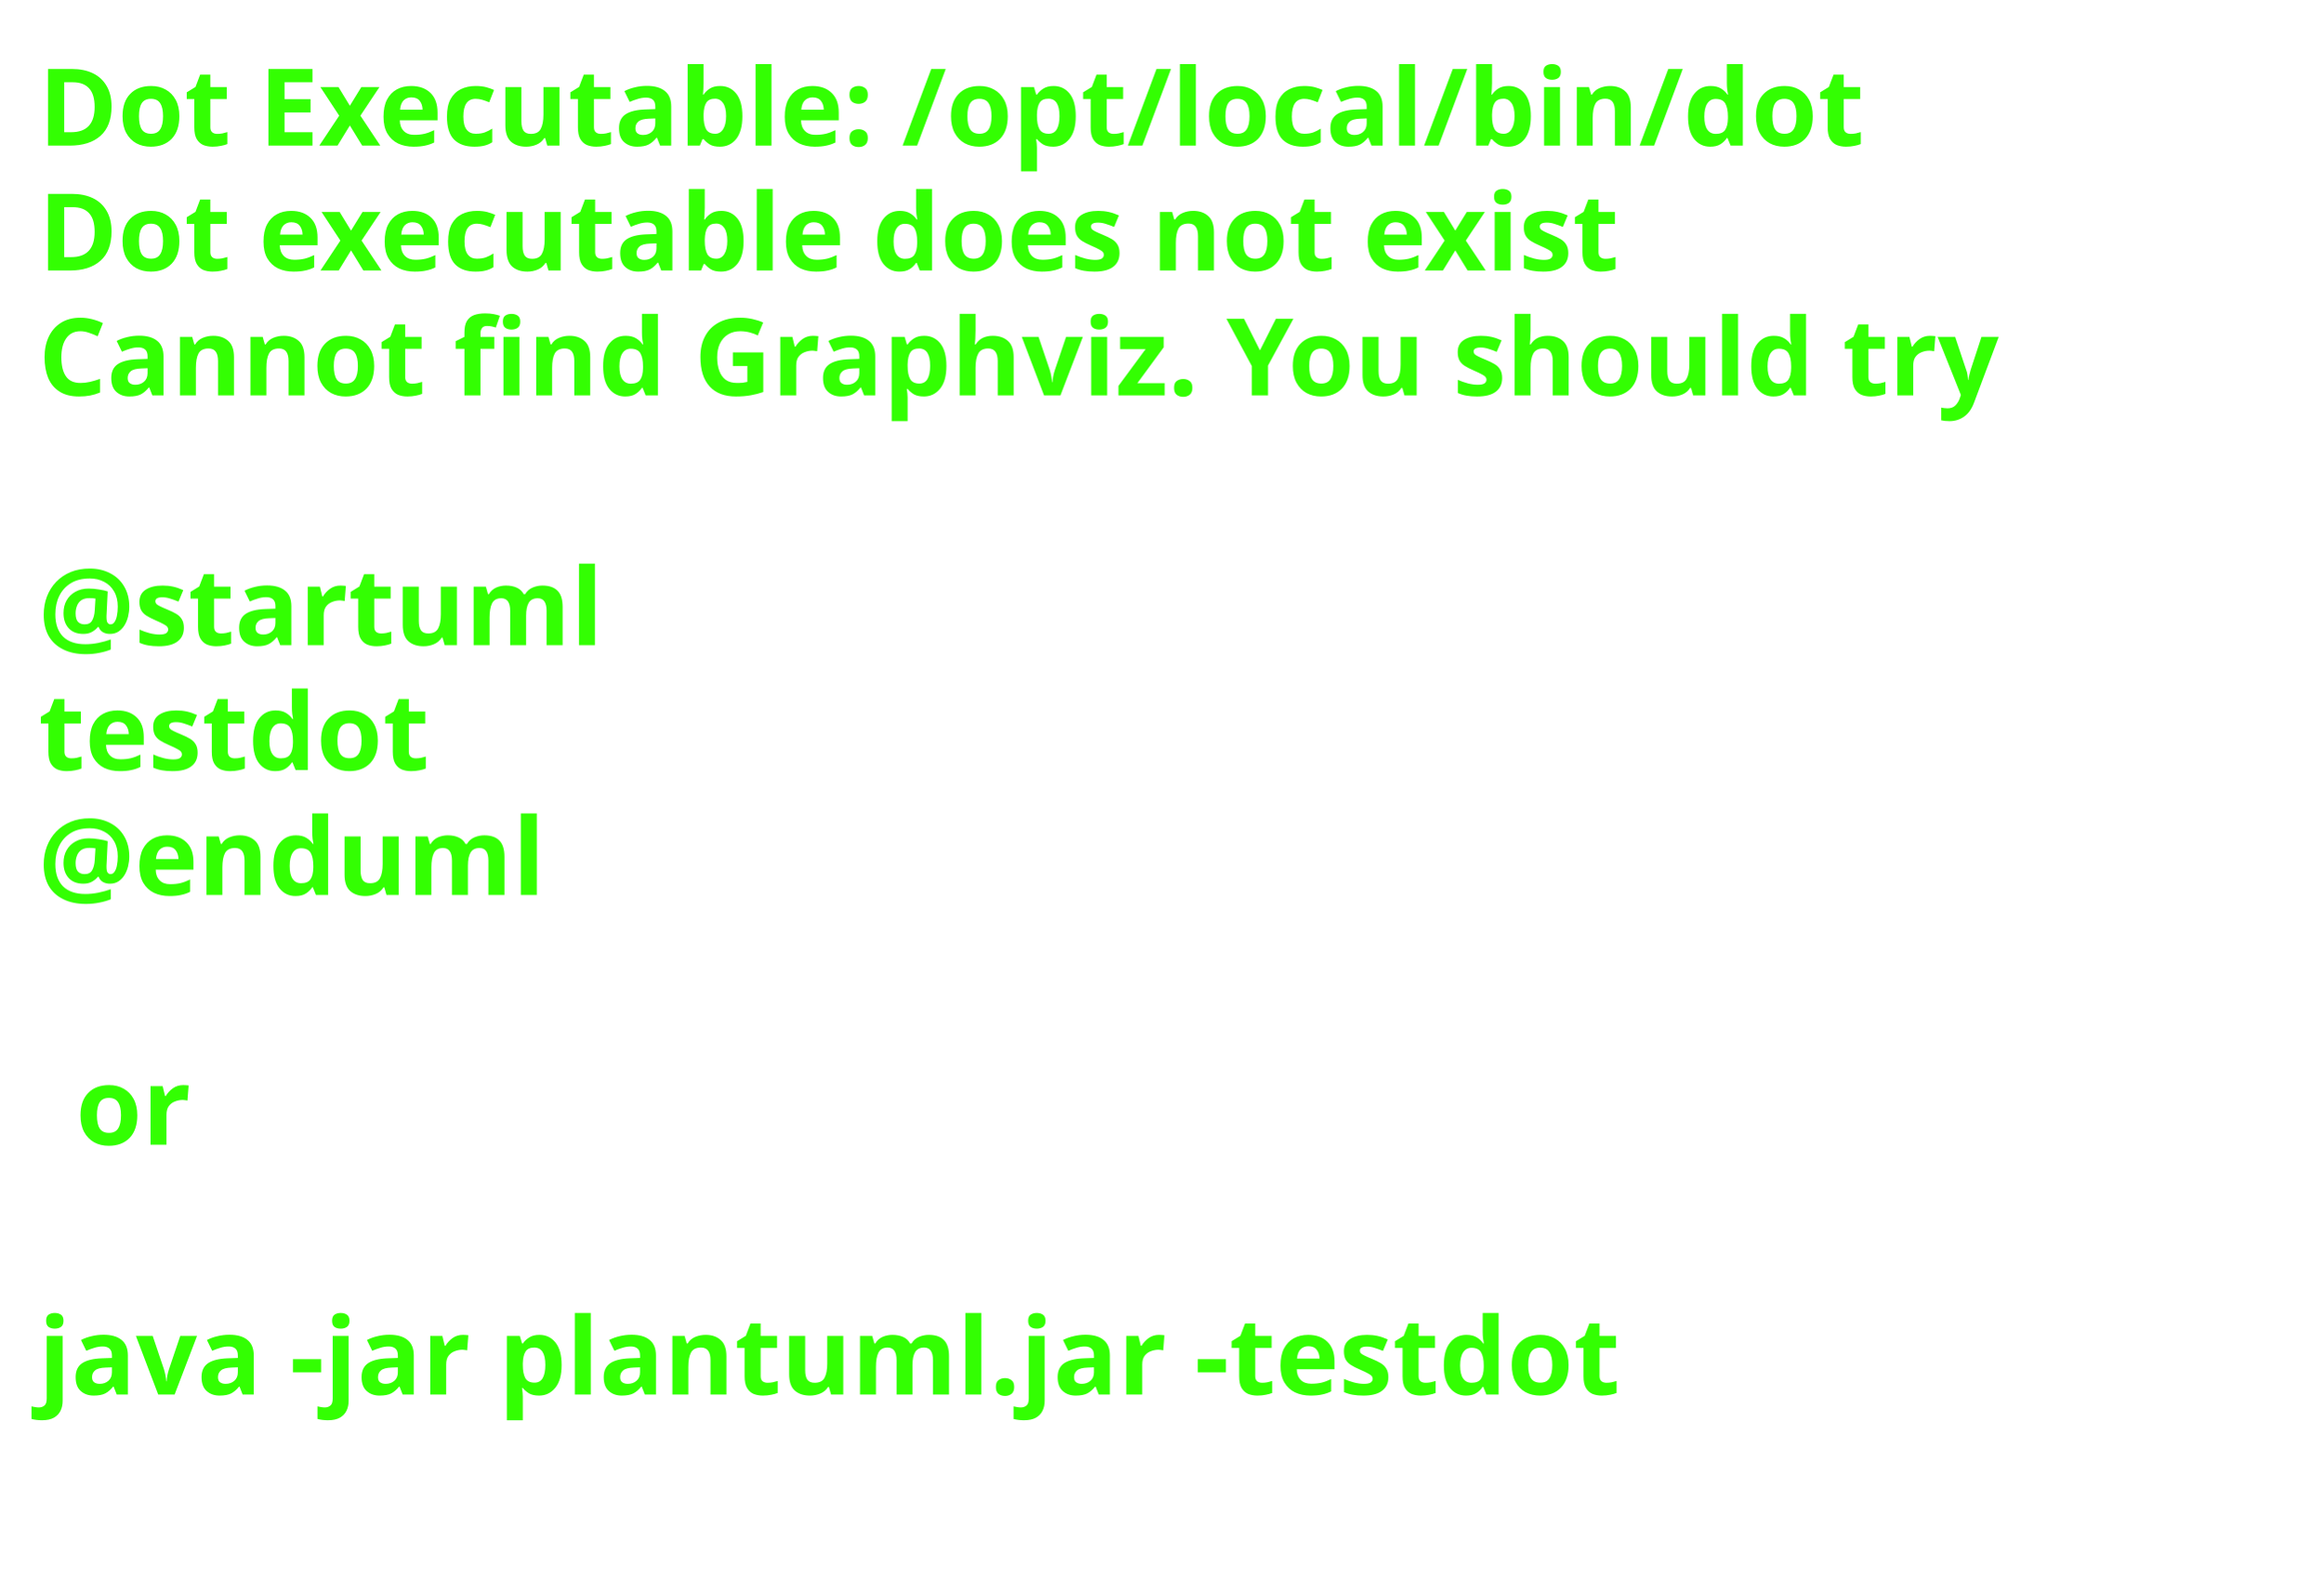
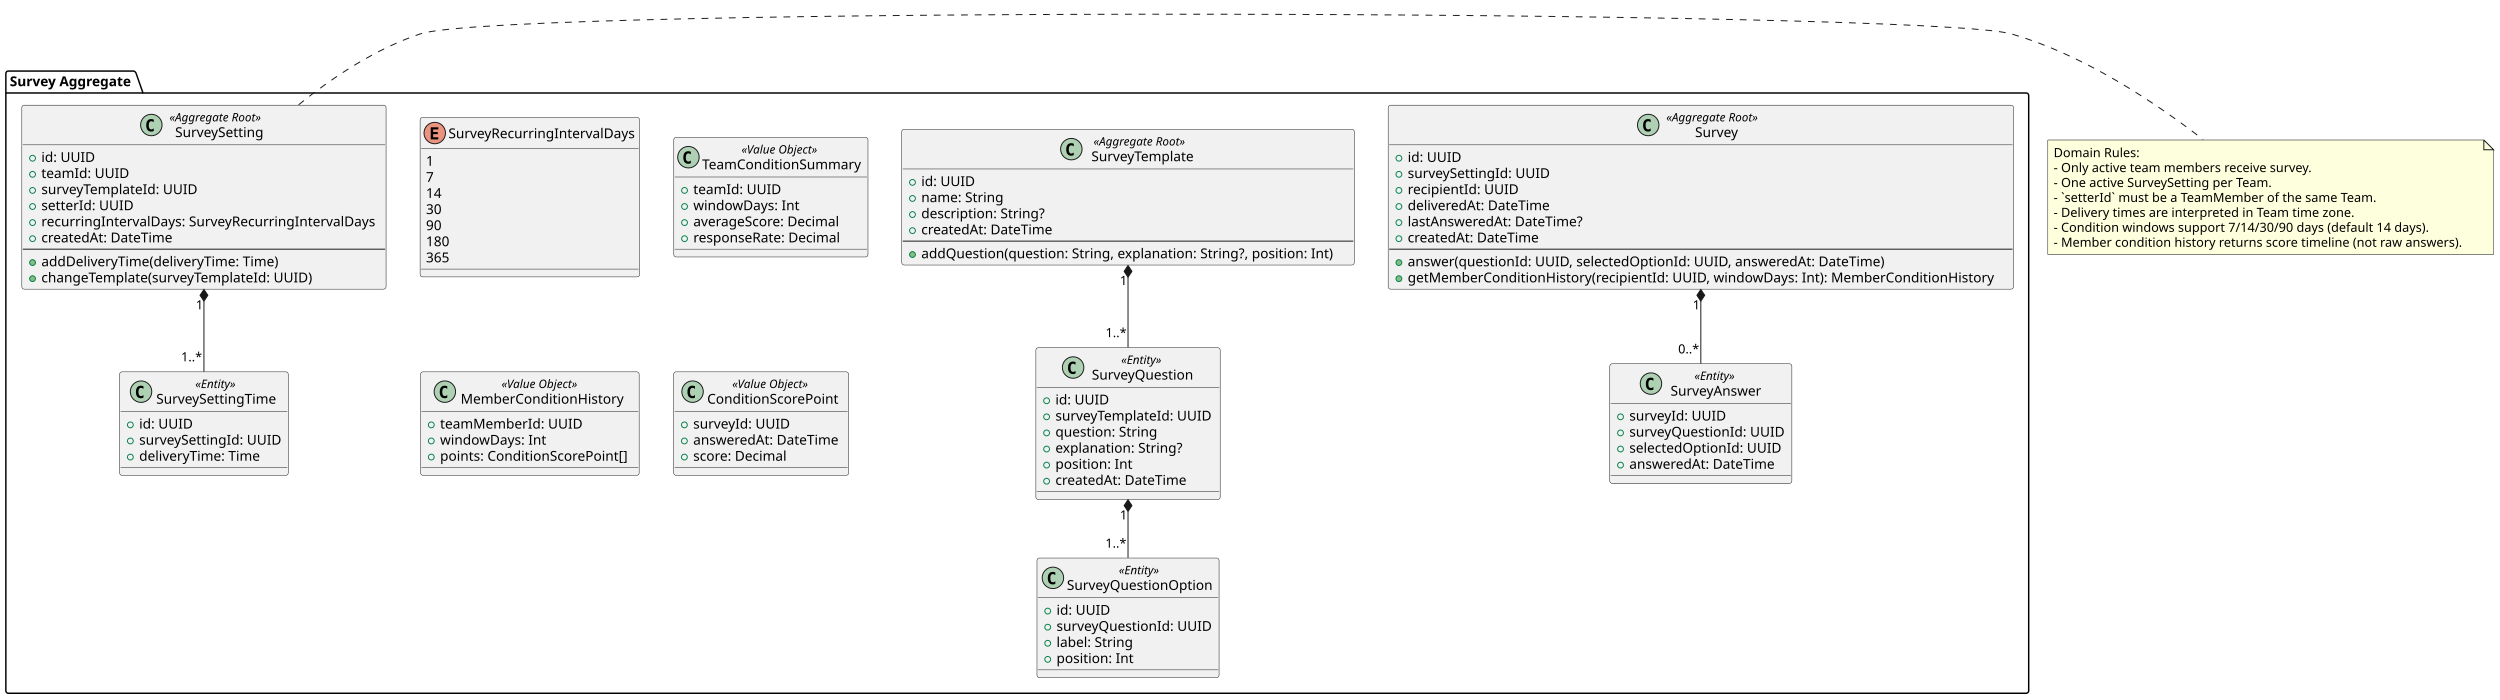
- <svg xmlns="http://www.w3.org/2000/svg" contentStyleType="text/css" data-diagram-type="CLASS" height="206px" preserveAspectRatio="none" style="width:303px;height:206px;background:#FFFFFF;" version="1.1" viewBox="0 0 303 206" width="303px" zoomAndPan="magnify">
+ <svg xmlns="http://www.w3.org/2000/svg" contentStyleType="text/css" data-diagram-type="CLASS" height="717px" preserveAspectRatio="none" style="width:2562px;height:717px;background:#FFFFFF;" version="1.1" viewBox="0 0 2562 717" width="2562px" zoomAndPan="magnify">
  <defs />
  <g>
-     <text fill="#33FF02" font-family="sans-serif" font-size="14" font-weight="bold" lengthAdjust="spacing" textLength="264.954" x="5" y="19">Dot Executable: /opt/local/bin/dot</text>
-     <text fill="#33FF02" font-family="sans-serif" font-size="14" font-weight="bold" lengthAdjust="spacing" textLength="236.264" x="5" y="35.297">Dot executable does not exist</text>
-     <text fill="#33FF02" font-family="sans-serif" font-size="14" font-weight="bold" lengthAdjust="spacing" textLength="291.587" x="5" y="51.594">Cannot find Graphviz. You should try</text>
-     <text fill="#33FF02" font-family="sans-serif" font-size="14" font-weight="bold" lengthAdjust="spacing" textLength="4.874" x="5" y="67.891"> </text>
-     <text fill="#33FF02" font-family="sans-serif" font-size="14" font-weight="bold" lengthAdjust="spacing" textLength="81.423" x="5" y="84.188">@startuml</text>
-     <text fill="#33FF02" font-family="sans-serif" font-size="14" font-weight="bold" lengthAdjust="spacing" textLength="57.545" x="5" y="100.484">testdot</text>
-     <text fill="#33FF02" font-family="sans-serif" font-size="14" font-weight="bold" lengthAdjust="spacing" textLength="72.837" x="5" y="116.781">@enduml</text>
-     <text fill="#33FF02" font-family="sans-serif" font-size="14" font-weight="bold" lengthAdjust="spacing" textLength="4.874" x="5" y="133.078"> </text>
-     <text fill="#33FF02" font-family="sans-serif" font-size="14" font-weight="bold" lengthAdjust="spacing" textLength="16.523" x="9.874" y="149.375">or</text>
-     <text fill="#33FF02" font-family="sans-serif" font-size="14" font-weight="bold" lengthAdjust="spacing" textLength="4.874" x="5" y="165.672"> </text>
-     <text fill="#33FF02" font-family="sans-serif" font-size="14" font-weight="bold" lengthAdjust="spacing" textLength="234.507" x="5" y="181.969">java -jar plantuml.jar -testdot</text>
-     <text fill="#33FF02" font-family="sans-serif" font-size="14" font-weight="bold" lengthAdjust="spacing" textLength="4.874" x="5" y="198.266"> </text>
+     <g class="cluster" data-qualified-name="Survey Aggregate" data-source-line="1" id="ent0002">
+       <path d="M8.5,72.8 L137.031,72.8 A3.75,3.75 0 0 1 139.531,75.3 L146.531,95.288 L2076.5,95.288 A2.5,2.5 0 0 1 2079,97.788 L2079,707.95 A2.5,2.5 0 0 1 2076.5,710.45 L8.5,710.45 A2.5,2.5 0 0 1 6,707.95 L6,75.3 A2.5,2.5 0 0 1 8.5,72.8" fill="none" style="stroke:#000000;stroke-width:1.5;" />
+       <line style="stroke:#000000;stroke-width:1.5;" x1="6" x2="146.531" y1="95.288" y2="95.288" />
+       <text fill="#000000" font-family="sans-serif" font-size="14" font-weight="bold" lengthAdjust="spacing" textLength="127.531" x="10" y="88.335">Survey Aggregate</text>
+     </g>
+     <g class="entity" data-qualified-name="Survey Aggregate.SurveyTemplate" data-source-line="3" id="ent0003">
+       <rect fill="#F1F1F1" height="139.062" rx="2.5" ry="2.5" style="stroke:#181818;stroke-width:0.5;" width="463.773" x="924.11" y="132.53" />
+       <ellipse cx="1097.914" cy="152.84" fill="#ADD1B2" rx="11" ry="11" style="stroke:#181818;stroke-width:1;" />
+       <path d="M1100.387,158.984 Q1099.806,159.282 1099.167,159.432 Q1098.527,159.581 1097.822,159.581 Q1095.315,159.581 1093.995,157.929 Q1092.675,156.278 1092.675,153.156 Q1092.675,150.027 1093.995,148.375 Q1095.315,146.723 1097.822,146.723 Q1098.527,146.723 1099.175,146.873 Q1099.822,147.022 1100.387,147.321 L1100.387,150.044 Q1099.756,149.463 1099.162,149.193 Q1098.569,148.923 1097.938,148.923 Q1096.593,148.923 1095.909,149.99 Q1095.224,151.056 1095.224,153.156 Q1095.224,155.248 1095.909,156.315 Q1096.593,157.382 1097.938,157.382 Q1098.569,157.382 1099.162,157.112 Q1099.756,156.842 1100.387,156.261 Z " fill="#000000" />
+       <text fill="#000000" font-family="sans-serif" font-size="12" font-style="italic" lengthAdjust="spacing" textLength="103.312" x="1120.591" y="149.132">«Aggregate Root»</text>
+       <text fill="#000000" font-family="sans-serif" font-size="14" lengthAdjust="spacing" textLength="107.666" x="1118.414" y="165.198">SurveyTemplate</text>
+       <line style="stroke:#181818;stroke-width:0.5;" x1="925.11" x2="1386.883" y1="173.151" y2="173.151" />
+       <g data-visibility-modifier="PUBLIC_FIELD">
+         <ellipse cx="935.11" cy="186.895" fill="none" rx="3" ry="3" style="stroke:#038048;stroke-width:1;" />
+       </g>
+       <text fill="#000000" font-family="sans-serif" font-size="14" lengthAdjust="spacing" textLength="55.638" x="944.11" y="190.686">id: UUID</text>
+       <g data-visibility-modifier="PUBLIC_FIELD">
+         <ellipse cx="935.11" cy="203.383" fill="none" rx="3" ry="3" style="stroke:#038048;stroke-width:1;" />
+       </g>
+       <text fill="#000000" font-family="sans-serif" font-size="14" lengthAdjust="spacing" textLength="86.119" x="944.11" y="207.174">name: String</text>
+       <g data-visibility-modifier="PUBLIC_FIELD">
+         <ellipse cx="935.11" cy="219.872" fill="none" rx="3" ry="3" style="stroke:#038048;stroke-width:1;" />
+       </g>
+       <text fill="#000000" font-family="sans-serif" font-size="14" lengthAdjust="spacing" textLength="130.812" x="944.11" y="223.663">description: String?</text>
+       <g data-visibility-modifier="PUBLIC_FIELD">
+         <ellipse cx="935.11" cy="236.36" fill="none" rx="3" ry="3" style="stroke:#038048;stroke-width:1;" />
+       </g>
+       <text fill="#000000" font-family="sans-serif" font-size="14" lengthAdjust="spacing" textLength="139.057" x="944.11" y="240.151">createdAt: DateTime</text>
+       <line style="stroke:#181818;stroke-width:1;" x1="925.11" x2="1386.883" y1="247.104" y2="247.104" />
+       <g data-visibility-modifier="PUBLIC_METHOD">
+         <ellipse cx="935.11" cy="260.848" fill="#84BE84" rx="3" ry="3" style="stroke:#038048;stroke-width:1;" />
+       </g>
+       <text fill="#000000" font-family="sans-serif" font-size="14" lengthAdjust="spacing" textLength="437.773" x="944.11" y="264.639">addQuestion(question: String, explanation: String?, position: Int)</text>
+     </g>
+     <g class="entity" data-qualified-name="Survey Aggregate.SurveyQuestion" data-source-line="12" id="ent0004">
+       <rect fill="#F1F1F1" height="155.551" rx="2.5" ry="2.5" style="stroke:#181818;stroke-width:0.5;" width="188.887" x="1061.56" y="356.32" />
+       <ellipse cx="1099.734" cy="376.63" fill="#ADD1B2" rx="11" ry="11" style="stroke:#181818;stroke-width:1;" />
+       <path d="M1102.207,382.774 Q1101.626,383.072 1100.987,383.222 Q1100.348,383.371 1099.642,383.371 Q1097.135,383.371 1095.815,381.719 Q1094.495,380.068 1094.495,376.947 Q1094.495,373.817 1095.815,372.165 Q1097.135,370.513 1099.642,370.513 Q1100.348,370.513 1100.995,370.663 Q1101.642,370.812 1102.207,371.111 L1102.207,373.834 Q1101.576,373.253 1100.983,372.983 Q1100.389,372.713 1099.758,372.713 Q1098.413,372.713 1097.729,373.78 Q1097.044,374.846 1097.044,376.947 Q1097.044,379.038 1097.729,380.105 Q1098.413,381.172 1099.758,381.172 Q1100.389,381.172 1100.983,380.902 Q1101.576,380.632 1102.207,380.051 Z " fill="#000000" />
+       <text fill="#000000" font-family="sans-serif" font-size="12" font-style="italic" lengthAdjust="spacing" textLength="45.24" x="1148.958" y="372.922">«Entity»</text>
+       <text fill="#000000" font-family="sans-serif" font-size="14" lengthAdjust="spacing" textLength="105.39" x="1118.883" y="388.988">SurveyQuestion</text>
+       <line style="stroke:#181818;stroke-width:0.5;" x1="1062.56" x2="1249.447" y1="396.941" y2="396.941" />
+       <g data-visibility-modifier="PUBLIC_FIELD">
+         <ellipse cx="1072.56" cy="410.685" fill="none" rx="3" ry="3" style="stroke:#038048;stroke-width:1;" />
+       </g>
+       <text fill="#000000" font-family="sans-serif" font-size="14" lengthAdjust="spacing" textLength="55.638" x="1081.56" y="414.476">id: UUID</text>
+       <g data-visibility-modifier="PUBLIC_FIELD">
+         <ellipse cx="1072.56" cy="427.173" fill="none" rx="3" ry="3" style="stroke:#038048;stroke-width:1;" />
+       </g>
+       <text fill="#000000" font-family="sans-serif" font-size="14" lengthAdjust="spacing" textLength="162.887" x="1081.56" y="430.964">surveyTemplateId: UUID</text>
+       <g data-visibility-modifier="PUBLIC_FIELD">
+         <ellipse cx="1072.56" cy="443.662" fill="none" rx="3" ry="3" style="stroke:#038048;stroke-width:1;" />
+       </g>
+       <text fill="#000000" font-family="sans-serif" font-size="14" lengthAdjust="spacing" textLength="107.837" x="1081.56" y="447.453">question: String</text>
+       <g data-visibility-modifier="PUBLIC_FIELD">
+         <ellipse cx="1072.56" cy="460.15" fill="none" rx="3" ry="3" style="stroke:#038048;stroke-width:1;" />
+       </g>
+       <text fill="#000000" font-family="sans-serif" font-size="14" lengthAdjust="spacing" textLength="134.702" x="1081.56" y="463.941">explanation: String?</text>
+       <g data-visibility-modifier="PUBLIC_FIELD">
+         <ellipse cx="1072.56" cy="476.638" fill="none" rx="3" ry="3" style="stroke:#038048;stroke-width:1;" />
+       </g>
+       <text fill="#000000" font-family="sans-serif" font-size="14" lengthAdjust="spacing" textLength="81.983" x="1081.56" y="480.429">position: Int</text>
+       <g data-visibility-modifier="PUBLIC_FIELD">
+         <ellipse cx="1072.56" cy="493.127" fill="none" rx="3" ry="3" style="stroke:#038048;stroke-width:1;" />
+       </g>
+       <text fill="#000000" font-family="sans-serif" font-size="14" lengthAdjust="spacing" textLength="139.057" x="1081.56" y="496.918">createdAt: DateTime</text>
+       <line style="stroke:#181818;stroke-width:0.5;" x1="1062.56" x2="1249.447" y1="503.871" y2="503.871" />
+     </g>
+     <g class="entity" data-qualified-name="Survey Aggregate.SurveyQuestionOption" data-source-line="21" id="ent0005">
+       <rect fill="#F1F1F1" height="122.574" rx="2.5" ry="2.5" style="stroke:#181818;stroke-width:0.5;" width="186.61" x="1062.69" y="571.88" />
+       <ellipse cx="1079.023" cy="592.191" fill="#ADD1B2" rx="11" ry="11" style="stroke:#181818;stroke-width:1;" />
+       <path d="M1081.496,598.334 Q1080.915,598.632 1080.276,598.782 Q1079.637,598.931 1078.931,598.931 Q1076.424,598.931 1075.104,597.279 Q1073.785,595.628 1073.785,592.506 Q1073.785,589.377 1075.104,587.725 Q1076.424,586.073 1078.931,586.073 Q1079.637,586.073 1080.284,586.223 Q1080.932,586.372 1081.496,586.671 L1081.496,589.394 Q1080.865,588.813 1080.272,588.543 Q1079.678,588.273 1079.047,588.273 Q1077.703,588.273 1077.018,589.34 Q1076.333,590.406 1076.333,592.506 Q1076.333,594.598 1077.018,595.665 Q1077.703,596.732 1079.047,596.732 Q1079.678,596.732 1080.272,596.462 Q1080.865,596.192 1081.496,595.611 Z " fill="#000000" />
+       <text fill="#000000" font-family="sans-serif" font-size="12" font-style="italic" lengthAdjust="spacing" textLength="45.24" x="1146.523" y="588.482">«Entity»</text>
+       <text fill="#000000" font-family="sans-serif" font-size="14" lengthAdjust="spacing" textLength="151.648" x="1093.319" y="604.548">SurveyQuestionOption</text>
+       <line style="stroke:#181818;stroke-width:0.5;" x1="1063.69" x2="1248.3" y1="612.501" y2="612.501" />
+       <g data-visibility-modifier="PUBLIC_FIELD">
+         <ellipse cx="1073.69" cy="626.245" fill="none" rx="3" ry="3" style="stroke:#038048;stroke-width:1;" />
+       </g>
+       <text fill="#000000" font-family="sans-serif" font-size="14" lengthAdjust="spacing" textLength="55.638" x="1082.69" y="630.036">id: UUID</text>
+       <g data-visibility-modifier="PUBLIC_FIELD">
+         <ellipse cx="1073.69" cy="642.734" fill="none" rx="3" ry="3" style="stroke:#038048;stroke-width:1;" />
+       </g>
+       <text fill="#000000" font-family="sans-serif" font-size="14" lengthAdjust="spacing" textLength="160.61" x="1082.69" y="646.524">surveyQuestionId: UUID</text>
+       <g data-visibility-modifier="PUBLIC_FIELD">
+         <ellipse cx="1073.69" cy="659.222" fill="none" rx="3" ry="3" style="stroke:#038048;stroke-width:1;" />
+       </g>
+       <text fill="#000000" font-family="sans-serif" font-size="14" lengthAdjust="spacing" textLength="81.266" x="1082.69" y="663.013">label: String</text>
+       <g data-visibility-modifier="PUBLIC_FIELD">
+         <ellipse cx="1073.69" cy="675.71" fill="none" rx="3" ry="3" style="stroke:#038048;stroke-width:1;" />
+       </g>
+       <text fill="#000000" font-family="sans-serif" font-size="14" lengthAdjust="spacing" textLength="81.983" x="1082.69" y="679.501">position: Int</text>
+       <line style="stroke:#181818;stroke-width:0.5;" x1="1063.69" x2="1248.3" y1="686.454" y2="686.454" />
+     </g>
+     <g class="entity" data-qualified-name="Survey Aggregate.SurveySetting" data-source-line="28" id="ent0006">
+       <rect fill="#F1F1F1" height="188.527" rx="2.5" ry="2.5" style="stroke:#181818;stroke-width:0.5;" width="373.279" x="22.36" y="107.8" />
+       <ellipse cx="155.093" cy="128.111" fill="#ADD1B2" rx="11" ry="11" style="stroke:#181818;stroke-width:1;" />
+       <path d="M157.566,134.254 Q156.986,134.552 156.346,134.702 Q155.707,134.851 155.002,134.851 Q152.495,134.851 151.175,133.199 Q149.855,131.548 149.855,128.427 Q149.855,125.297 151.175,123.645 Q152.495,121.993 155.002,121.993 Q155.707,121.993 156.355,122.143 Q157.002,122.292 157.566,122.591 L157.566,125.314 Q156.936,124.733 156.342,124.463 Q155.749,124.193 155.118,124.193 Q153.773,124.193 153.088,125.26 Q152.404,126.326 152.404,128.427 Q152.404,130.518 153.088,131.585 Q153.773,132.652 155.118,132.652 Q155.749,132.652 156.342,132.382 Q156.936,132.112 157.566,131.531 Z " fill="#000000" />
+       <text fill="#000000" font-family="sans-serif" font-size="12" font-style="italic" lengthAdjust="spacing" textLength="103.312" x="173.593" y="124.402">«Aggregate Root»</text>
+       <text fill="#000000" font-family="sans-serif" font-size="14" lengthAdjust="spacing" textLength="91.595" x="179.452" y="140.468">SurveySetting</text>
+       <line style="stroke:#181818;stroke-width:0.5;" x1="23.36" x2="394.639" y1="148.421" y2="148.421" />
+       <g data-visibility-modifier="PUBLIC_FIELD">
+         <ellipse cx="33.36" cy="162.165" fill="none" rx="3" ry="3" style="stroke:#038048;stroke-width:1;" />
+       </g>
+       <text fill="#000000" font-family="sans-serif" font-size="14" lengthAdjust="spacing" textLength="55.638" x="42.36" y="165.956">id: UUID</text>
+       <g data-visibility-modifier="PUBLIC_FIELD">
+         <ellipse cx="33.36" cy="178.654" fill="none" rx="3" ry="3" style="stroke:#038048;stroke-width:1;" />
+       </g>
+       <text fill="#000000" font-family="sans-serif" font-size="14" lengthAdjust="spacing" textLength="89.462" x="42.36" y="182.445">teamId: UUID</text>
+       <g data-visibility-modifier="PUBLIC_FIELD">
+         <ellipse cx="33.36" cy="195.142" fill="none" rx="3" ry="3" style="stroke:#038048;stroke-width:1;" />
+       </g>
+       <text fill="#000000" font-family="sans-serif" font-size="14" lengthAdjust="spacing" textLength="162.887" x="42.36" y="198.933">surveyTemplateId: UUID</text>
+       <g data-visibility-modifier="PUBLIC_FIELD">
+         <ellipse cx="33.36" cy="211.63" fill="none" rx="3" ry="3" style="stroke:#038048;stroke-width:1;" />
+       </g>
+       <text fill="#000000" font-family="sans-serif" font-size="14" lengthAdjust="spacing" textLength="94.561" x="42.36" y="215.421">setterId: UUID</text>
+       <g data-visibility-modifier="PUBLIC_FIELD">
+         <ellipse cx="33.36" cy="228.118" fill="none" rx="3" ry="3" style="stroke:#038048;stroke-width:1;" />
+       </g>
+       <text fill="#000000" font-family="sans-serif" font-size="14" lengthAdjust="spacing" textLength="347.279" x="42.36" y="231.909">recurringIntervalDays: SurveyRecurringIntervalDays</text>
+       <g data-visibility-modifier="PUBLIC_FIELD">
+         <ellipse cx="33.36" cy="244.607" fill="none" rx="3" ry="3" style="stroke:#038048;stroke-width:1;" />
+       </g>
+       <text fill="#000000" font-family="sans-serif" font-size="14" lengthAdjust="spacing" textLength="139.057" x="42.36" y="248.398">createdAt: DateTime</text>
+       <line style="stroke:#181818;stroke-width:1;" x1="23.36" x2="394.639" y1="255.351" y2="255.351" />
+       <g data-visibility-modifier="PUBLIC_METHOD">
+         <ellipse cx="33.36" cy="269.095" fill="#84BE84" rx="3" ry="3" style="stroke:#038048;stroke-width:1;" />
+       </g>
+       <text fill="#000000" font-family="sans-serif" font-size="14" lengthAdjust="spacing" textLength="251.891" x="42.36" y="272.886">addDeliveryTime(deliveryTime: Time)</text>
+       <g data-visibility-modifier="PUBLIC_METHOD">
+         <ellipse cx="33.36" cy="285.583" fill="#84BE84" rx="3" ry="3" style="stroke:#038048;stroke-width:1;" />
+       </g>
+       <text fill="#000000" font-family="sans-serif" font-size="14" lengthAdjust="spacing" textLength="284.149" x="42.36" y="289.374">changeTemplate(surveyTemplateId: UUID)</text>
+     </g>
+     <g class="entity" data-qualified-name="Survey Aggregate.SurveyRecurringIntervalDays" data-source-line="40" id="ent0007">
+       <rect fill="#F1F1F1" height="163.418" rx="2.5" ry="2.5" style="stroke:#181818;stroke-width:0.5;" width="224.931" x="430.53" y="120.35" />
+       <ellipse cx="445.53" cy="136.35" fill="#EB937F" rx="11" ry="11" style="stroke:#181818;stroke-width:1;" />
+       <path d="M449.144,142.85 L441.425,142.85 L441.425,130.457 L449.144,130.457 L449.144,132.615 L443.873,132.615 L443.873,135.288 L448.646,135.288 L448.646,137.446 L443.873,137.446 L443.873,140.692 L449.144,140.692 Z " fill="#000000" />
+       <text fill="#000000" font-family="sans-serif" font-size="14" lengthAdjust="spacing" textLength="192.931" x="459.53" y="141.641">SurveyRecurringIntervalDays</text>
+       <line style="stroke:#181818;stroke-width:0.5;" x1="431.53" x2="654.461" y1="152.35" y2="152.35" />
+       <text fill="#000000" font-family="sans-serif" font-size="14" lengthAdjust="spacing" textLength="8.852" x="436.53" y="169.885">1</text>
+       <text fill="#000000" font-family="sans-serif" font-size="14" lengthAdjust="spacing" textLength="8.852" x="436.53" y="186.373">7</text>
+       <text fill="#000000" font-family="sans-serif" font-size="14" lengthAdjust="spacing" textLength="17.705" x="436.53" y="202.862">14</text>
+       <text fill="#000000" font-family="sans-serif" font-size="14" lengthAdjust="spacing" textLength="17.705" x="436.53" y="219.35">30</text>
+       <text fill="#000000" font-family="sans-serif" font-size="14" lengthAdjust="spacing" textLength="17.705" x="436.53" y="235.838">90</text>
+       <text fill="#000000" font-family="sans-serif" font-size="14" lengthAdjust="spacing" textLength="26.558" x="436.53" y="252.327">180</text>
+       <text fill="#000000" font-family="sans-serif" font-size="14" lengthAdjust="spacing" textLength="26.558" x="436.53" y="268.815">365</text>
+       <line style="stroke:#181818;stroke-width:0.5;" x1="431.53" x2="654.461" y1="275.768" y2="275.768" />
+     </g>
+     <g class="entity" data-qualified-name="Survey Aggregate.SurveySettingTime" data-source-line="50" id="ent0008">
+       <rect fill="#F1F1F1" height="106.086" rx="2.5" ry="2.5" style="stroke:#181818;stroke-width:0.5;" width="172.815" x="122.59" y="381.06" />
+       <ellipse cx="144.543" cy="401.37" fill="#ADD1B2" rx="11" ry="11" style="stroke:#181818;stroke-width:1;" />
+       <path d="M147.016,407.514 Q146.435,407.812 145.796,407.962 Q145.157,408.111 144.451,408.111 Q141.944,408.111 140.625,406.459 Q139.305,404.808 139.305,401.687 Q139.305,398.557 140.625,396.905 Q141.944,395.253 144.451,395.253 Q145.157,395.253 145.804,395.403 Q146.452,395.552 147.016,395.851 L147.016,398.574 Q146.385,397.993 145.792,397.723 Q145.198,397.453 144.567,397.453 Q143.223,397.453 142.538,398.52 Q141.853,399.586 141.853,401.687 Q141.853,403.778 142.538,404.845 Q143.223,405.912 144.567,405.912 Q145.198,405.912 145.792,405.642 Q146.385,405.372 147.016,404.791 Z " fill="#000000" />
+       <text fill="#000000" font-family="sans-serif" font-size="12" font-style="italic" lengthAdjust="spacing" textLength="45.24" x="200.15" y="397.662">«Entity»</text>
+       <text fill="#000000" font-family="sans-serif" font-size="14" lengthAdjust="spacing" textLength="125.364" x="160.088" y="413.728">SurveySettingTime</text>
+       <line style="stroke:#181818;stroke-width:0.5;" x1="123.59" x2="294.405" y1="421.681" y2="421.681" />
+       <g data-visibility-modifier="PUBLIC_FIELD">
+         <ellipse cx="133.59" cy="435.425" fill="none" rx="3" ry="3" style="stroke:#038048;stroke-width:1;" />
+       </g>
+       <text fill="#000000" font-family="sans-serif" font-size="14" lengthAdjust="spacing" textLength="55.638" x="142.59" y="439.216">id: UUID</text>
+       <g data-visibility-modifier="PUBLIC_FIELD">
+         <ellipse cx="133.59" cy="451.913" fill="none" rx="3" ry="3" style="stroke:#038048;stroke-width:1;" />
+       </g>
+       <text fill="#000000" font-family="sans-serif" font-size="14" lengthAdjust="spacing" textLength="146.815" x="142.59" y="455.704">surveySettingId: UUID</text>
+       <g data-visibility-modifier="PUBLIC_FIELD">
+         <ellipse cx="133.59" cy="468.402" fill="none" rx="3" ry="3" style="stroke:#038048;stroke-width:1;" />
+       </g>
+       <text fill="#000000" font-family="sans-serif" font-size="14" lengthAdjust="spacing" textLength="129.192" x="142.59" y="472.193">deliveryTime: Time</text>
+       <line style="stroke:#181818;stroke-width:0.5;" x1="123.59" x2="294.405" y1="479.146" y2="479.146" />
+     </g>
+     <g class="entity" data-qualified-name="Survey Aggregate.Survey" data-source-line="56" id="ent0009">
+       <rect fill="#F1F1F1" height="188.527" rx="2.5" ry="2.5" style="stroke:#181818;stroke-width:0.5;" width="640.797" x="1422.6" y="107.8" />
+       <ellipse cx="1689.092" cy="128.111" fill="#ADD1B2" rx="11" ry="11" style="stroke:#181818;stroke-width:1;" />
+       <path d="M1691.565,134.254 Q1690.984,134.552 1690.345,134.702 Q1689.706,134.851 1689,134.851 Q1686.494,134.851 1685.174,133.199 Q1683.854,131.548 1683.854,128.427 Q1683.854,125.297 1685.174,123.645 Q1686.494,121.993 1689,121.993 Q1689.706,121.993 1690.353,122.143 Q1691.001,122.292 1691.565,122.591 L1691.565,125.314 Q1690.935,124.733 1690.341,124.463 Q1689.747,124.193 1689.117,124.193 Q1687.772,124.193 1687.087,125.26 Q1686.402,126.326 1686.402,128.427 Q1686.402,130.518 1687.087,131.585 Q1687.772,132.652 1689.117,132.652 Q1689.747,132.652 1690.341,132.382 Q1690.935,132.112 1691.565,131.531 Z " fill="#000000" />
+       <text fill="#000000" font-family="sans-serif" font-size="12" font-style="italic" lengthAdjust="spacing" textLength="103.312" x="1707.592" y="124.402">«Aggregate Root»</text>
+       <text fill="#000000" font-family="sans-serif" font-size="14" lengthAdjust="spacing" textLength="44.317" x="1737.09" y="140.468">Survey</text>
+       <line style="stroke:#181818;stroke-width:0.5;" x1="1423.6" x2="2062.397" y1="148.421" y2="148.421" />
+       <g data-visibility-modifier="PUBLIC_FIELD">
+         <ellipse cx="1433.6" cy="162.165" fill="none" rx="3" ry="3" style="stroke:#038048;stroke-width:1;" />
+       </g>
+       <text fill="#000000" font-family="sans-serif" font-size="14" lengthAdjust="spacing" textLength="55.638" x="1442.6" y="165.956">id: UUID</text>
+       <g data-visibility-modifier="PUBLIC_FIELD">
+         <ellipse cx="1433.6" cy="178.654" fill="none" rx="3" ry="3" style="stroke:#038048;stroke-width:1;" />
+       </g>
+       <text fill="#000000" font-family="sans-serif" font-size="14" lengthAdjust="spacing" textLength="146.815" x="1442.6" y="182.445">surveySettingId: UUID</text>
+       <g data-visibility-modifier="PUBLIC_FIELD">
+         <ellipse cx="1433.6" cy="195.142" fill="none" rx="3" ry="3" style="stroke:#038048;stroke-width:1;" />
+       </g>
+       <text fill="#000000" font-family="sans-serif" font-size="14" lengthAdjust="spacing" textLength="114.953" x="1442.6" y="198.933">recipientId: UUID</text>
+       <g data-visibility-modifier="PUBLIC_FIELD">
+         <ellipse cx="1433.6" cy="211.63" fill="none" rx="3" ry="3" style="stroke:#038048;stroke-width:1;" />
+       </g>
+       <text fill="#000000" font-family="sans-serif" font-size="14" lengthAdjust="spacing" textLength="150.869" x="1442.6" y="215.421">deliveredAt: DateTime</text>
+       <g data-visibility-modifier="PUBLIC_FIELD">
+         <ellipse cx="1433.6" cy="228.118" fill="none" rx="3" ry="3" style="stroke:#038048;stroke-width:1;" />
+       </g>
+       <text fill="#000000" font-family="sans-serif" font-size="14" lengthAdjust="spacing" textLength="185.247" x="1442.6" y="231.909">lastAnsweredAt: DateTime?</text>
+       <g data-visibility-modifier="PUBLIC_FIELD">
+         <ellipse cx="1433.6" cy="244.607" fill="none" rx="3" ry="3" style="stroke:#038048;stroke-width:1;" />
+       </g>
+       <text fill="#000000" font-family="sans-serif" font-size="14" lengthAdjust="spacing" textLength="139.057" x="1442.6" y="248.398">createdAt: DateTime</text>
+       <line style="stroke:#181818;stroke-width:1;" x1="1423.6" x2="2062.397" y1="255.351" y2="255.351" />
+       <g data-visibility-modifier="PUBLIC_METHOD">
+         <ellipse cx="1433.6" cy="269.095" fill="#84BE84" rx="3" ry="3" style="stroke:#038048;stroke-width:1;" />
+       </g>
+       <text fill="#000000" font-family="sans-serif" font-size="14" lengthAdjust="spacing" textLength="500.274" x="1442.6" y="272.886">answer(questionId: UUID, selectedOptionId: UUID, answeredAt: DateTime)</text>
+       <g data-visibility-modifier="PUBLIC_METHOD">
+         <ellipse cx="1433.6" cy="285.583" fill="#84BE84" rx="3" ry="3" style="stroke:#038048;stroke-width:1;" />
+       </g>
+       <text fill="#000000" font-family="sans-serif" font-size="14" lengthAdjust="spacing" textLength="614.797" x="1442.6" y="289.374">getMemberConditionHistory(recipientId: UUID, windowDays: Int): MemberConditionHistory</text>
+     </g>
+     <g class="entity" data-qualified-name="Survey Aggregate.SurveyAnswer" data-source-line="68" id="ent0010">
+       <rect fill="#F1F1F1" height="122.574" rx="2.5" ry="2.5" style="stroke:#181818;stroke-width:0.5;" width="186.61" x="1649.69" y="372.81" />
+       <ellipse cx="1691.912" cy="393.12" fill="#ADD1B2" rx="11" ry="11" style="stroke:#181818;stroke-width:1;" />
+       <path d="M1694.385,399.264 Q1693.804,399.562 1693.165,399.712 Q1692.526,399.861 1691.82,399.861 Q1689.313,399.861 1687.994,398.209 Q1686.674,396.558 1686.674,393.437 Q1686.674,390.307 1687.994,388.655 Q1689.313,387.003 1691.82,387.003 Q1692.526,387.003 1693.173,387.153 Q1693.821,387.302 1694.385,387.601 L1694.385,390.324 Q1693.754,389.743 1693.161,389.473 Q1692.567,389.203 1691.936,389.203 Q1690.592,389.203 1689.907,390.27 Q1689.222,391.336 1689.222,393.437 Q1689.222,395.528 1689.907,396.595 Q1690.592,397.662 1691.936,397.662 Q1692.567,397.662 1693.161,397.392 Q1693.754,397.122 1694.385,396.541 Z " fill="#000000" />
+       <text fill="#000000" font-family="sans-serif" font-size="12" font-style="italic" lengthAdjust="spacing" textLength="45.24" x="1736.4" y="389.412">«Entity»</text>
+       <text fill="#000000" font-family="sans-serif" font-size="14" lengthAdjust="spacing" textLength="94.117" x="1711.961" y="405.478">SurveyAnswer</text>
+       <line style="stroke:#181818;stroke-width:0.5;" x1="1650.69" x2="1835.3" y1="413.431" y2="413.431" />
+       <g data-visibility-modifier="PUBLIC_FIELD">
+         <ellipse cx="1660.69" cy="427.175" fill="none" rx="3" ry="3" style="stroke:#038048;stroke-width:1;" />
+       </g>
+       <text fill="#000000" font-family="sans-serif" font-size="14" lengthAdjust="spacing" textLength="99.538" x="1669.69" y="430.966">surveyId: UUID</text>
+       <g data-visibility-modifier="PUBLIC_FIELD">
+         <ellipse cx="1660.69" cy="443.663" fill="none" rx="3" ry="3" style="stroke:#038048;stroke-width:1;" />
+       </g>
+       <text fill="#000000" font-family="sans-serif" font-size="14" lengthAdjust="spacing" textLength="160.61" x="1669.69" y="447.454">surveyQuestionId: UUID</text>
+       <g data-visibility-modifier="PUBLIC_FIELD">
+         <ellipse cx="1660.69" cy="460.152" fill="none" rx="3" ry="3" style="stroke:#038048;stroke-width:1;" />
+       </g>
+       <text fill="#000000" font-family="sans-serif" font-size="14" lengthAdjust="spacing" textLength="157.685" x="1669.69" y="463.943">selectedOptionId: UUID</text>
+       <g data-visibility-modifier="PUBLIC_FIELD">
+         <ellipse cx="1660.69" cy="476.64" fill="none" rx="3" ry="3" style="stroke:#038048;stroke-width:1;" />
+       </g>
+       <text fill="#000000" font-family="sans-serif" font-size="14" lengthAdjust="spacing" textLength="153.262" x="1669.69" y="480.431">answeredAt: DateTime</text>
+       <line style="stroke:#181818;stroke-width:0.5;" x1="1650.69" x2="1835.3" y1="487.384" y2="487.384" />
+     </g>
+     <g class="entity" data-qualified-name="Survey Aggregate.TeamConditionSummary" data-source-line="75" id="ent0011">
+       <rect fill="#F1F1F1" height="122.574" rx="2.5" ry="2.5" style="stroke:#181818;stroke-width:0.5;" width="199.002" x="690.5" y="140.77" />
+       <ellipse cx="705.5" cy="161.081" fill="#ADD1B2" rx="11" ry="11" style="stroke:#181818;stroke-width:1;" />
+       <path d="M707.973,167.224 Q707.392,167.522 706.753,167.672 Q706.114,167.821 705.408,167.821 Q702.901,167.821 701.582,166.169 Q700.262,164.518 700.262,161.397 Q700.262,158.267 701.582,156.615 Q702.901,154.963 705.408,154.963 Q706.114,154.963 706.761,155.113 Q707.409,155.262 707.973,155.561 L707.973,158.284 Q707.342,157.703 706.749,157.433 Q706.155,157.163 705.524,157.163 Q704.18,157.163 703.495,158.23 Q702.81,159.296 702.81,161.397 Q702.81,163.488 703.495,164.555 Q704.18,165.622 705.524,165.622 Q706.155,165.622 706.749,165.352 Q707.342,165.082 707.973,164.501 Z " fill="#000000" />
+       <text fill="#000000" font-family="sans-serif" font-size="12" font-style="italic" lengthAdjust="spacing" textLength="86.291" x="759.856" y="157.372">«Value Object»</text>
+       <text fill="#000000" font-family="sans-serif" font-size="14" lengthAdjust="spacing" textLength="167.002" x="719.5" y="173.438">TeamConditionSummary</text>
+       <line style="stroke:#181818;stroke-width:0.5;" x1="691.5" x2="888.502" y1="181.391" y2="181.391" />
+       <g data-visibility-modifier="PUBLIC_FIELD">
+         <ellipse cx="701.5" cy="195.135" fill="none" rx="3" ry="3" style="stroke:#038048;stroke-width:1;" />
+       </g>
+       <text fill="#000000" font-family="sans-serif" font-size="14" lengthAdjust="spacing" textLength="89.462" x="710.5" y="198.926">teamId: UUID</text>
+       <g data-visibility-modifier="PUBLIC_FIELD">
+         <ellipse cx="701.5" cy="211.624" fill="none" rx="3" ry="3" style="stroke:#038048;stroke-width:1;" />
+       </g>
+       <text fill="#000000" font-family="sans-serif" font-size="14" lengthAdjust="spacing" textLength="111.207" x="710.5" y="215.415">windowDays: Int</text>
+       <g data-visibility-modifier="PUBLIC_FIELD">
+         <ellipse cx="701.5" cy="228.112" fill="none" rx="3" ry="3" style="stroke:#038048;stroke-width:1;" />
+       </g>
+       <text fill="#000000" font-family="sans-serif" font-size="14" lengthAdjust="spacing" textLength="152.817" x="710.5" y="231.903">averageScore: Decimal</text>
+       <g data-visibility-modifier="PUBLIC_FIELD">
+         <ellipse cx="701.5" cy="244.6" fill="none" rx="3" ry="3" style="stroke:#038048;stroke-width:1;" />
+       </g>
+       <text fill="#000000" font-family="sans-serif" font-size="14" lengthAdjust="spacing" textLength="154.533" x="710.5" y="248.391">responseRate: Decimal</text>
+       <line style="stroke:#181818;stroke-width:0.5;" x1="691.5" x2="888.502" y1="255.344" y2="255.344" />
+     </g>
+     <g class="entity" data-qualified-name="Survey Aggregate.MemberConditionHistory" data-source-line="82" id="ent0012">
+       <rect fill="#F1F1F1" height="106.086" rx="2.5" ry="2.5" style="stroke:#181818;stroke-width:0.5;" width="224.037" x="430.98" y="381.06" />
+       <ellipse cx="455.886" cy="401.37" fill="#ADD1B2" rx="11" ry="11" style="stroke:#181818;stroke-width:1;" />
+       <path d="M458.359,407.514 Q457.778,407.812 457.139,407.962 Q456.5,408.111 455.794,408.111 Q453.288,408.111 451.968,406.459 Q450.648,404.808 450.648,401.687 Q450.648,398.557 451.968,396.905 Q453.288,395.253 455.794,395.253 Q456.5,395.253 457.147,395.403 Q457.795,395.552 458.359,395.851 L458.359,398.574 Q457.728,397.993 457.135,397.723 Q456.541,397.453 455.911,397.453 Q454.566,397.453 453.881,398.52 Q453.196,399.586 453.196,401.687 Q453.196,403.778 453.881,404.845 Q454.566,405.912 455.911,405.912 Q456.541,405.912 457.135,405.642 Q457.728,405.372 458.359,404.791 Z " fill="#000000" />
+       <text fill="#000000" font-family="sans-serif" font-size="12" font-style="italic" lengthAdjust="spacing" textLength="86.291" x="513.954" y="397.662">«Value Object»</text>
+       <text fill="#000000" font-family="sans-serif" font-size="14" lengthAdjust="spacing" textLength="170.023" x="472.087" y="413.728">MemberConditionHistory</text>
+       <line style="stroke:#181818;stroke-width:0.5;" x1="431.98" x2="654.017" y1="421.681" y2="421.681" />
+       <g data-visibility-modifier="PUBLIC_FIELD">
+         <ellipse cx="441.98" cy="435.425" fill="none" rx="3" ry="3" style="stroke:#038048;stroke-width:1;" />
+       </g>
+       <text fill="#000000" font-family="sans-serif" font-size="14" lengthAdjust="spacing" textLength="144.731" x="450.98" y="439.216">teamMemberId: UUID</text>
+       <g data-visibility-modifier="PUBLIC_FIELD">
+         <ellipse cx="441.98" cy="451.913" fill="none" rx="3" ry="3" style="stroke:#038048;stroke-width:1;" />
+       </g>
+       <text fill="#000000" font-family="sans-serif" font-size="14" lengthAdjust="spacing" textLength="111.207" x="450.98" y="455.704">windowDays: Int</text>
+       <g data-visibility-modifier="PUBLIC_FIELD">
+         <ellipse cx="441.98" cy="468.402" fill="none" rx="3" ry="3" style="stroke:#038048;stroke-width:1;" />
+       </g>
+       <text fill="#000000" font-family="sans-serif" font-size="14" lengthAdjust="spacing" textLength="198.037" x="450.98" y="472.193">points: ConditionScorePoint[]</text>
+       <line style="stroke:#181818;stroke-width:0.5;" x1="431.98" x2="654.017" y1="479.146" y2="479.146" />
+     </g>
+     <g class="entity" data-qualified-name="Survey Aggregate.ConditionScorePoint" data-source-line="88" id="ent0013">
+       <rect fill="#F1F1F1" height="106.086" rx="2.5" ry="2.5" style="stroke:#181818;stroke-width:0.5;" width="179.262" x="690.37" y="381.06" />
+       <ellipse cx="709.739" cy="401.37" fill="#ADD1B2" rx="11" ry="11" style="stroke:#181818;stroke-width:1;" />
+       <path d="M712.212,407.514 Q711.631,407.812 710.992,407.962 Q710.353,408.111 709.647,408.111 Q707.14,408.111 705.821,406.459 Q704.501,404.808 704.501,401.687 Q704.501,398.557 705.821,396.905 Q707.14,395.253 709.647,395.253 Q710.353,395.253 711,395.403 Q711.648,395.552 712.212,395.851 L712.212,398.574 Q711.581,397.993 710.988,397.723 Q710.394,397.453 709.764,397.453 Q708.419,397.453 707.734,398.52 Q707.049,399.586 707.049,401.687 Q707.049,403.778 707.734,404.845 Q708.419,405.912 709.764,405.912 Q710.394,405.912 710.988,405.642 Q711.581,405.372 712.212,404.791 Z " fill="#000000" />
+       <text fill="#000000" font-family="sans-serif" font-size="12" font-style="italic" lengthAdjust="spacing" textLength="86.291" x="750.341" y="397.662">«Value Object»</text>
+       <text fill="#000000" font-family="sans-serif" font-size="14" lengthAdjust="spacing" textLength="137.553" x="724.71" y="413.728">ConditionScorePoint</text>
+       <line style="stroke:#181818;stroke-width:0.5;" x1="691.37" x2="868.632" y1="421.681" y2="421.681" />
+       <g data-visibility-modifier="PUBLIC_FIELD">
+         <ellipse cx="701.37" cy="435.425" fill="none" rx="3" ry="3" style="stroke:#038048;stroke-width:1;" />
+       </g>
+       <text fill="#000000" font-family="sans-serif" font-size="14" lengthAdjust="spacing" textLength="99.538" x="710.37" y="439.216">surveyId: UUID</text>
+       <g data-visibility-modifier="PUBLIC_FIELD">
+         <ellipse cx="701.37" cy="451.913" fill="none" rx="3" ry="3" style="stroke:#038048;stroke-width:1;" />
+       </g>
+       <text fill="#000000" font-family="sans-serif" font-size="14" lengthAdjust="spacing" textLength="153.262" x="710.37" y="455.704">answeredAt: DateTime</text>
+       <g data-visibility-modifier="PUBLIC_FIELD">
+         <ellipse cx="701.37" cy="468.402" fill="none" rx="3" ry="3" style="stroke:#038048;stroke-width:1;" />
+       </g>
+       <text fill="#000000" font-family="sans-serif" font-size="14" lengthAdjust="spacing" textLength="99.647" x="710.37" y="472.193">score: Decimal</text>
+       <line style="stroke:#181818;stroke-width:0.5;" x1="691.37" x2="868.632" y1="479.146" y2="479.146" />
+     </g>
+     <g class="entity" data-qualified-name="GMN18" data-source-line="101" id="ent0019">
+       <path d="M2098.58,143.47 L2098.58,260.644 L2555.423,260.644 L2555.423,153.47 L2545.423,143.47 L2098.58,143.47" fill="#FEFFDD" style="stroke:#181818;stroke-width:0.5;" />
+       <path d="M2545.423,143.47 L2545.423,153.47 L2555.423,153.47 L2545.423,143.47" fill="#FEFFDD" style="stroke:#181818;stroke-width:1;" />
+       <text fill="#000000" font-family="sans-serif" font-size="13" lengthAdjust="spacing" textLength="91.006" x="2104.58" y="161.038">Domain Rules:</text>
+       <text fill="#000000" font-family="sans-serif" font-size="13" lengthAdjust="spacing" textLength="276.739" x="2104.58" y="176.349">- Only active team members receive survey.</text>
+       <text fill="#000000" font-family="sans-serif" font-size="13" lengthAdjust="spacing" textLength="234.616" x="2104.58" y="191.66">- One active SurveySetting per Team.</text>
+       <text fill="#000000" font-family="sans-serif" font-size="13" lengthAdjust="spacing" textLength="354.009" x="2104.58" y="206.97">- `setterId` must be a TeamMember of the same Team.</text>
+       <text fill="#000000" font-family="sans-serif" font-size="13" lengthAdjust="spacing" textLength="325.121" x="2104.58" y="222.28">- Delivery times are interpreted in Team time zone.</text>
+       <text fill="#000000" font-family="sans-serif" font-size="13" lengthAdjust="spacing" textLength="414.603" x="2104.58" y="237.591">- Condition windows support 7/14/30/90 days (default 14 days).</text>
+       <text fill="#000000" font-family="sans-serif" font-size="13" lengthAdjust="spacing" textLength="435.843" x="2104.58" y="252.902">- Member condition history returns score timeline (not raw answers).</text>
+     </g>
+     <g class="link" data-entity-1="ent0003" data-entity-2="ent0004" data-link-type="composition" data-source-line="94" id="lnk14">
+       <path codeLine="94" d="M1156,284.08 C1156,310.55 1156,328.91 1156,356.08" fill="none" id="SurveyTemplate-backto-SurveyQuestion" style="stroke:#181818;stroke-width:1;" />
+       <polygon fill="#181818" points="1156,272.08,1152,278.08,1156,284.08,1160,278.08,1156,272.08" style="stroke:#181818;stroke-width:1;" />
+       <text fill="#000000" font-family="sans-serif" font-size="13" lengthAdjust="spacing" textLength="8.22" x="1147.63" y="292.052">1</text>
+       <text fill="#000000" font-family="sans-serif" font-size="13" lengthAdjust="spacing" textLength="22.712" x="1132.985" y="345.512">1..*</text>
+     </g>
+     <g class="link" data-entity-1="ent0004" data-entity-2="ent0005" data-link-type="composition" data-source-line="95" id="lnk15">
+       <path codeLine="95" d="M1156,524.14 C1156,543.89 1156,552.86 1156,571.65" fill="none" id="SurveyQuestion-backto-SurveyQuestionOption" style="stroke:#181818;stroke-width:1;" />
+       <polygon fill="#181818" points="1156,512.14,1152,518.14,1156,524.14,1160,518.14,1156,512.14" style="stroke:#181818;stroke-width:1;" />
+       <text fill="#000000" font-family="sans-serif" font-size="13" lengthAdjust="spacing" textLength="8.22" x="1147.653" y="532.341">1</text>
+       <text fill="#000000" font-family="sans-serif" font-size="13" lengthAdjust="spacing" textLength="22.712" x="1132.77" y="561.256">1..*</text>
+     </g>
+     <g class="link" data-entity-1="ent0006" data-entity-2="ent0008" data-link-type="composition" data-source-line="96" id="lnk16">
+       <path codeLine="96" d="M209,308.63 C209,337.36 209,355.95 209,380.86" fill="none" id="SurveySetting-backto-SurveySettingTime" style="stroke:#181818;stroke-width:1;" />
+       <polygon fill="#181818" points="209,296.63,205,302.63,209,308.63,213,302.63,209,296.63" style="stroke:#181818;stroke-width:1;" />
+       <text fill="#000000" font-family="sans-serif" font-size="13" lengthAdjust="spacing" textLength="8.22" x="200.702" y="317.025">1</text>
+       <text fill="#000000" font-family="sans-serif" font-size="13" lengthAdjust="spacing" textLength="22.712" x="185.57" y="370.287">1..*</text>
+     </g>
+     <g class="link" data-entity-1="ent0009" data-entity-2="ent0010" data-link-type="composition" data-source-line="97" id="lnk17">
+       <path codeLine="97" d="M1743,308.63 C1743,334.25 1743,349.35 1743,372.59" fill="none" id="Survey-backto-SurveyAnswer" style="stroke:#181818;stroke-width:1;" />
+       <polygon fill="#181818" points="1743,296.63,1739,302.63,1743,308.63,1747,302.63,1743,296.63" style="stroke:#181818;stroke-width:1;" />
+       <text fill="#000000" font-family="sans-serif" font-size="13" lengthAdjust="spacing" textLength="8.22" x="1734.702" y="317.025">1</text>
+       <text fill="#000000" font-family="sans-serif" font-size="13" lengthAdjust="spacing" textLength="22.712" x="1719.77" y="362.197">0..*</text>
+     </g>
+     <g class="link" data-entity-1="ent0006" data-entity-2="ent0019" data-link-type="association" data-source-line="101" id="lnk20">
+       <path d="M305.98,107.38 C342.11,78.26 385.38,49.92 430.5,34.8 C516.41,6 1974.45,9.66 2061.5,34.8 C2134.65,55.92 2207.05,103.82 2257.73,142.98" fill="none" id="SurveySetting-GMN18" style="stroke:#181818;stroke-width:1;stroke-dasharray:7,7;" />
+     </g>
  </g>
</svg>
